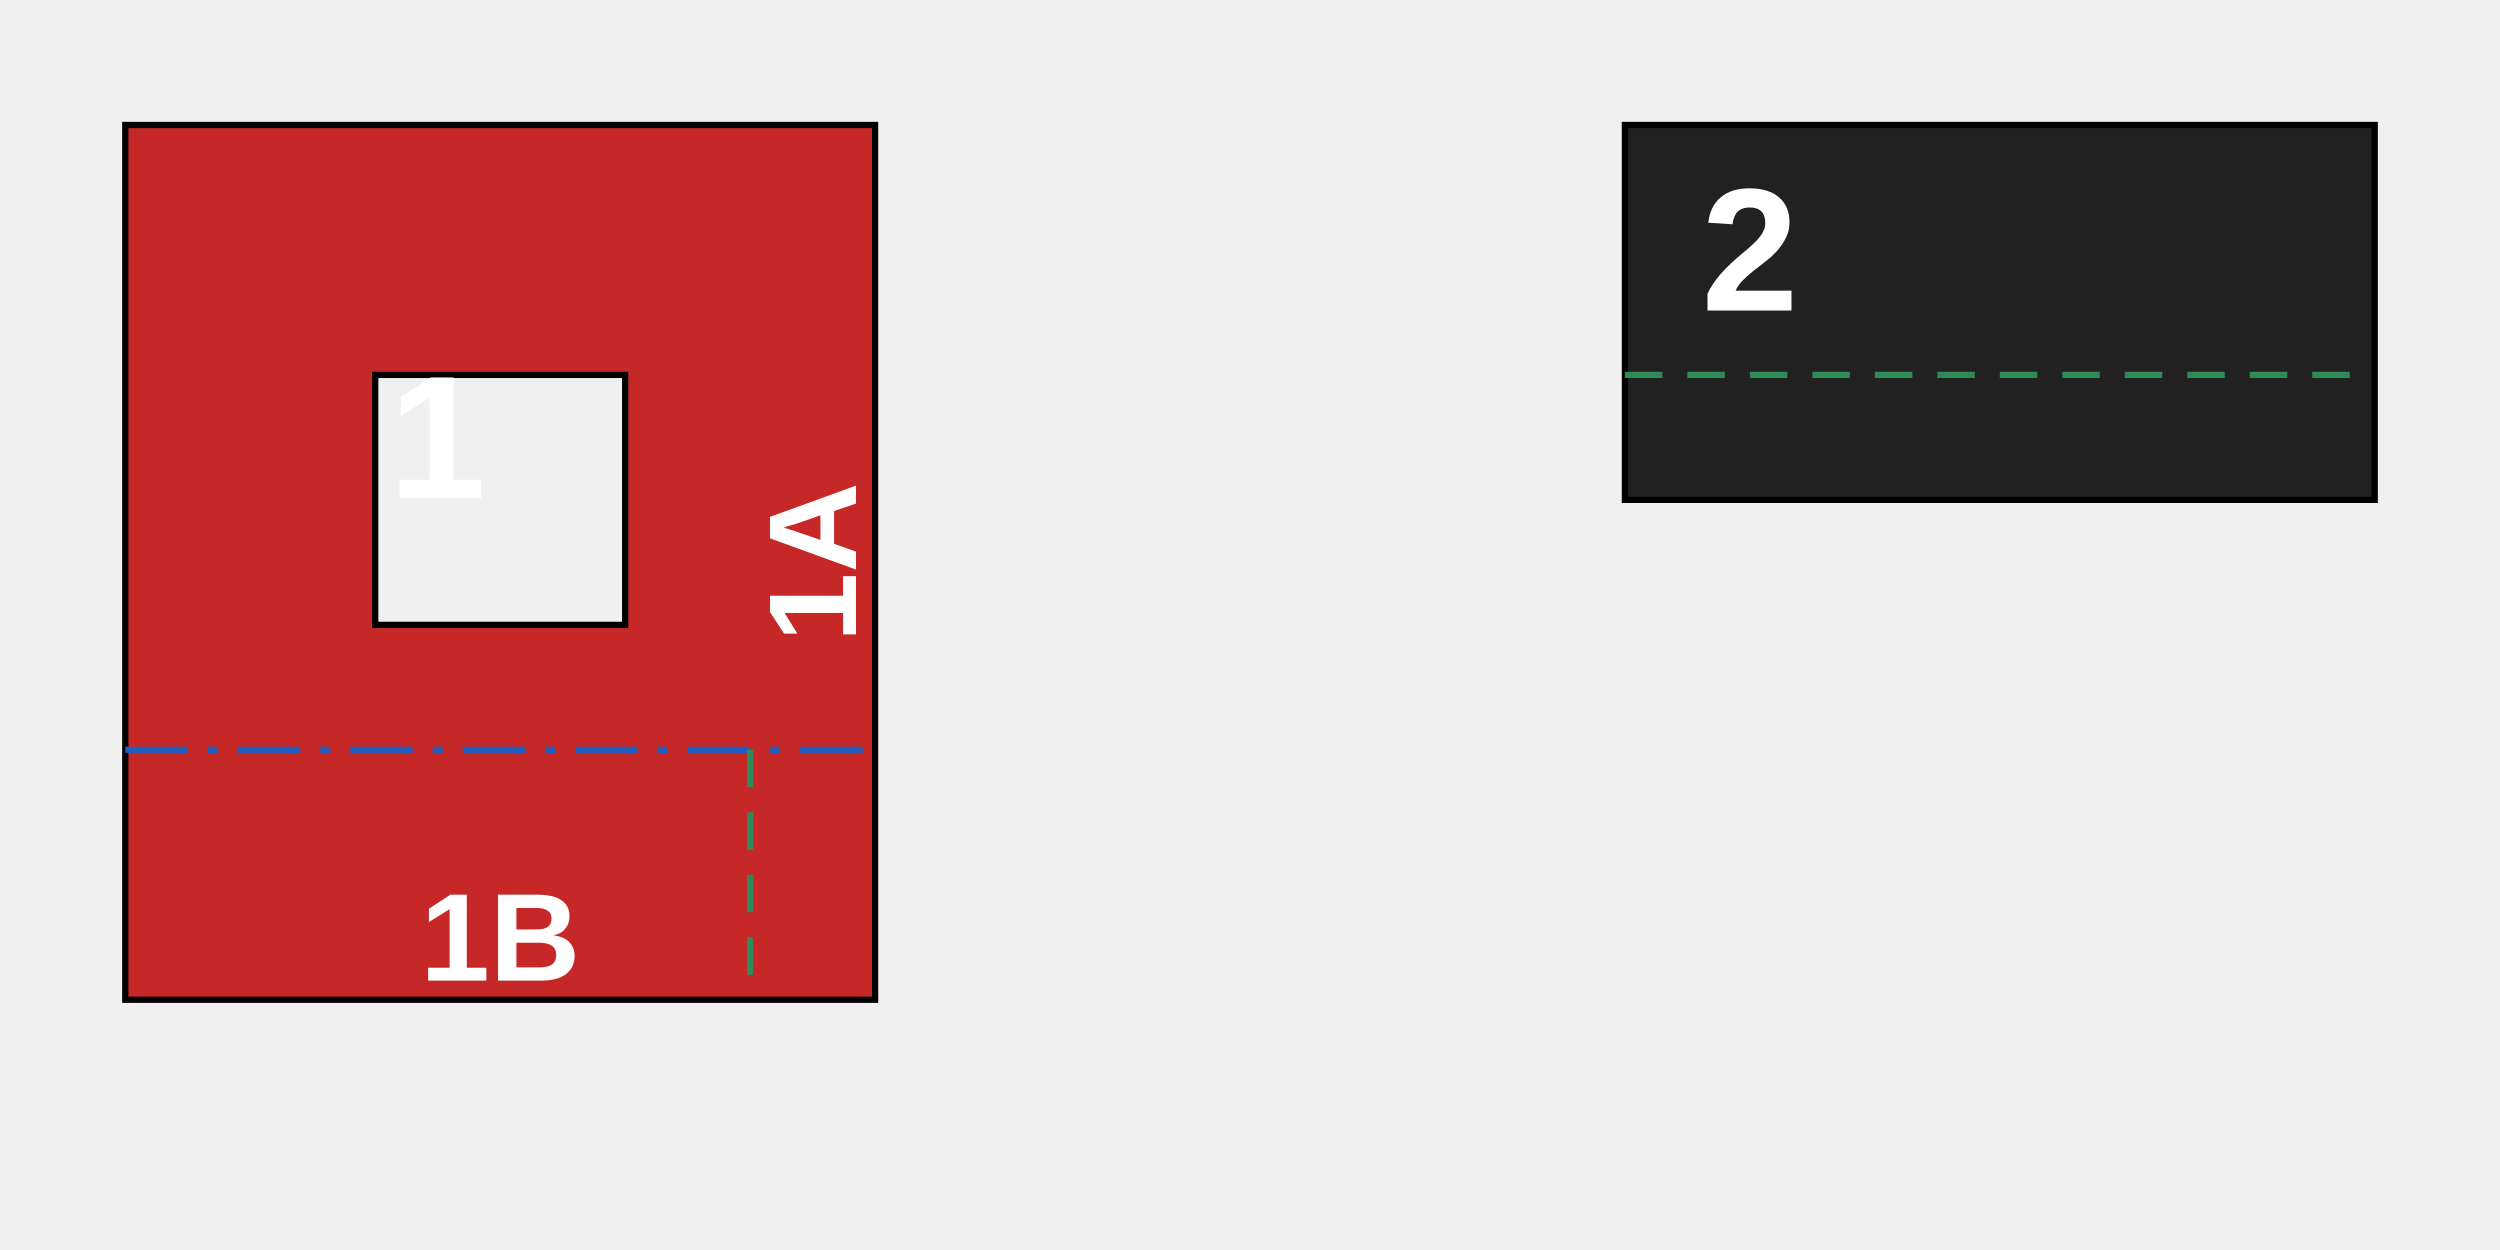
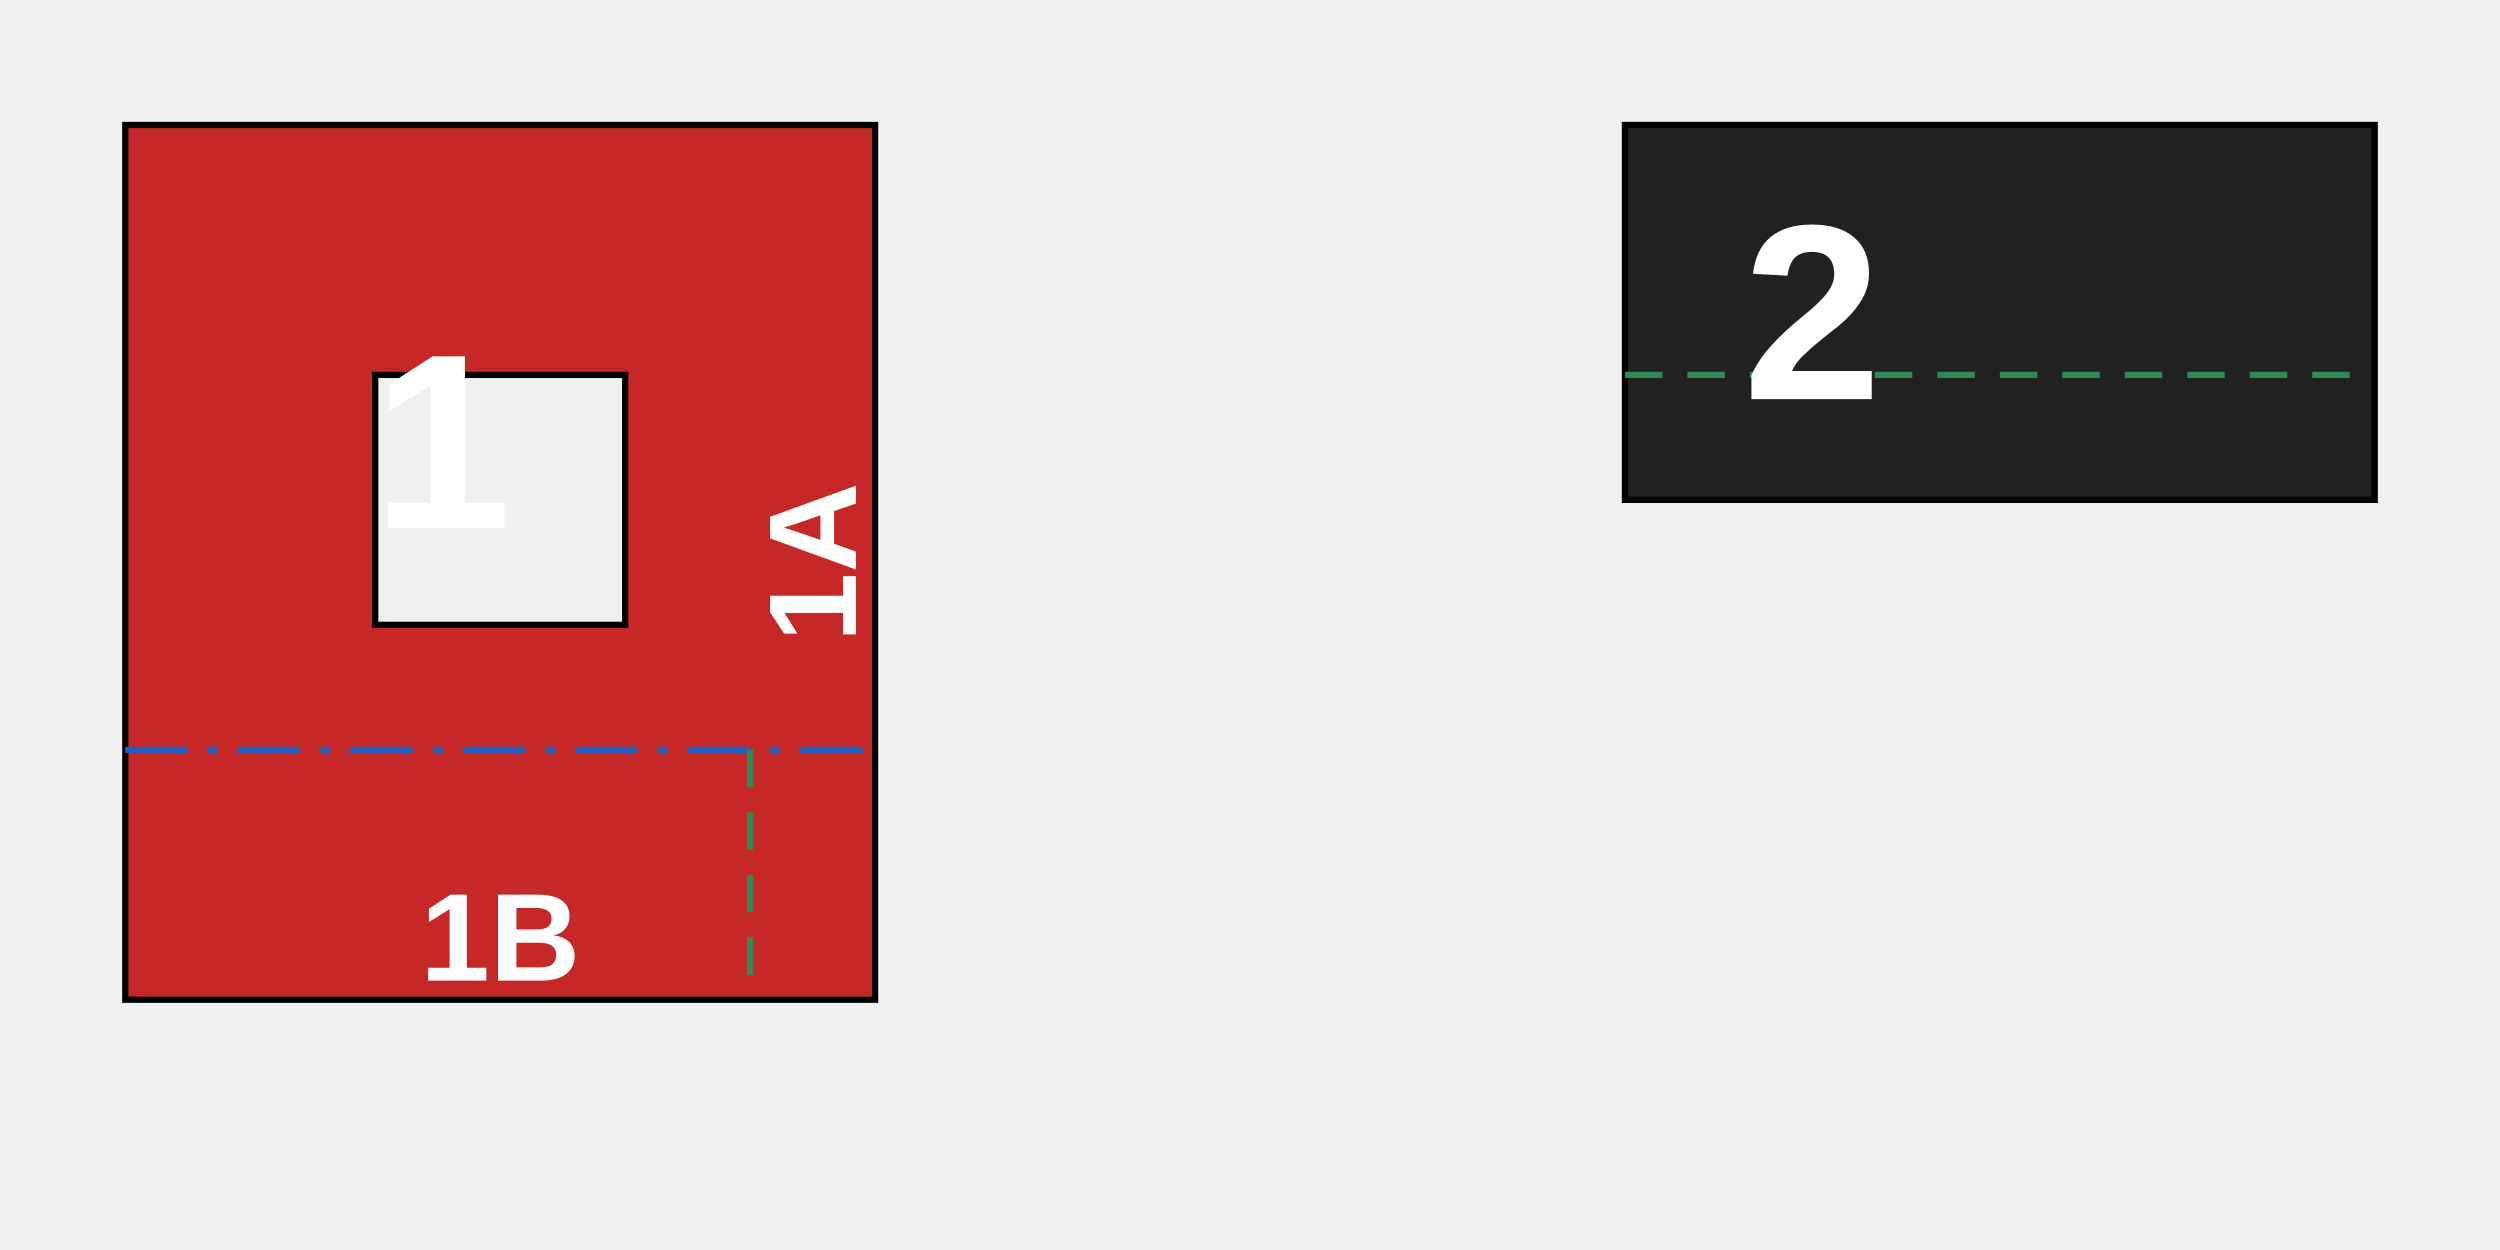
<svg xmlns="http://www.w3.org/2000/svg" width="3.937in" height="1.968in" viewBox="0 0 100.000 50.000" data-contract="lowpoly-export/1" data-units="mm" data-project="sample">
  <g id="pieces">
    <g id="material-red">
      <g id="piece-01-01" data-material="red" data-piece="piece-01-01" data-material-name="Red cardstock" data-color="#c62828" data-source-pdf="sample.pdf" data-source-page="1" data-page-origin-mm="0.000 0.000">
        <g id="piece-01-01-cut" data-operation="cut" style="fill:#c62828;stroke:#000000;stroke-width:0.25;fill-rule:evenodd">
          <path d="M 5.000,5.000 35.000,5.000 35.000,40.000 5.000,40.000 Z M 15.000,15.000 25.000,15.000 25.000,25.000 15.000,25.000 Z" data-operation="cut" />
        </g>
        <g id="piece-01-01-score" data-operation="score">
          <g id="piece-01-01-mountain" data-fold="mountain" style="fill:none;stroke:#1f5fbf;stroke-width:0.25;stroke-dasharray:2.5,0.8,0.4,0.8">
            <path d="M 5.000,30.000 35.000,30.000" data-operation="score" data-fold="mountain" />
          </g>
          <g id="piece-01-01-valley" data-fold="valley" style="fill:none;stroke:#2e8b57;stroke-width:0.25;stroke-dasharray:1.5,1">
            <path d="M 30.000,30.000 30.000,40.000" data-operation="score" data-fold="valley" />
          </g>
        </g>
        <g id="piece-01-01-draw" data-operation="draw" style="fill:#ffffff;stroke:none;font-family:Arial,sans-serif;font-weight:bold;text-anchor:middle">
          <text x="20.000" y="37.500" font-size="5.00" dominant-baseline="central" transform="rotate(0.0 20.000 37.500)" data-operation="draw" data-edge="edge" text-anchor="middle" data-pdf-number="558" data-label="1B" data-pair-status="ok">1B</text>
          <text x="32.500" y="22.500" font-size="5.00" dominant-baseline="central" transform="rotate(-90.0 32.500 22.500)" data-operation="draw" data-edge="edge" text-anchor="middle" data-pdf-number="12" data-label="1A" data-pair-status="unpaired">1A</text>
-           <text x="17.487" y="17.487" font-size="7.00" dominant-baseline="central" text-anchor="middle" data-operation="draw" data-label="1" data-piece-number="1">1</text>
+           <text x="17.669" y="17.669" font-size="10.00" dominant-baseline="central" text-anchor="middle" data-operation="draw" data-label="1" data-piece-number="1">1</text>
        </g>
      </g>
    </g>
    <g id="material-black">
      <g id="piece-02-01" data-material="black" data-piece="piece-02-01" data-material-name="Black cardstock" data-color="#212121" data-source-pdf="sample.pdf" data-source-page="2" data-page-origin-mm="60.000 0.000">
        <g id="piece-02-01-cut" data-operation="cut" style="fill:#212121;stroke:#000000;stroke-width:0.25;fill-rule:evenodd">
          <path d="M 65.000,5.000 95.000,5.000 95.000,20.000 65.000,20.000 Z" data-operation="cut" />
        </g>
        <g id="piece-02-01-score" data-operation="score">
          <g id="piece-02-01-mountain" data-fold="mountain" style="fill:none;stroke:#1f5fbf;stroke-width:0.25;stroke-dasharray:2.5,0.8,0.4,0.8">
</g>
          <g id="piece-02-01-valley" data-fold="valley" style="fill:none;stroke:#2e8b57;stroke-width:0.25;stroke-dasharray:1.5,1">
            <path d="M 65.000,15.000 95.000,15.000" data-operation="score" data-fold="valley" />
          </g>
        </g>
        <g id="piece-02-01-draw" data-operation="draw" style="fill:#ffffff;stroke:none;font-family:Arial,sans-serif;font-weight:bold;text-anchor:middle">
-           <text x="140.000" y="6.300" font-size="2.00" dominant-baseline="central" transform="rotate(-180.0 140.000 6.300)" data-operation="draw" data-edge="tab" text-anchor="middle" data-pdf-number="558" data-label="1B" data-pair-status="ok">1B</text>
-           <text x="70.000" y="10.000" font-size="7.00" dominant-baseline="central" text-anchor="middle" data-operation="draw" data-label="2" data-piece-number="2">2</text>
+           <text x="140.000" y="7.500" font-size="5.00" dominant-baseline="central" transform="rotate(-180.0 140.000 7.500)" data-operation="draw" data-edge="tab" text-anchor="middle" data-pdf-number="558" data-label="1B" data-pair-status="ok">1B</text>
+           <text x="72.500" y="12.500" font-size="10.00" dominant-baseline="central" text-anchor="middle" data-operation="draw" data-label="2" data-piece-number="2">2</text>
        </g>
      </g>
    </g>
  </g>
</svg>
